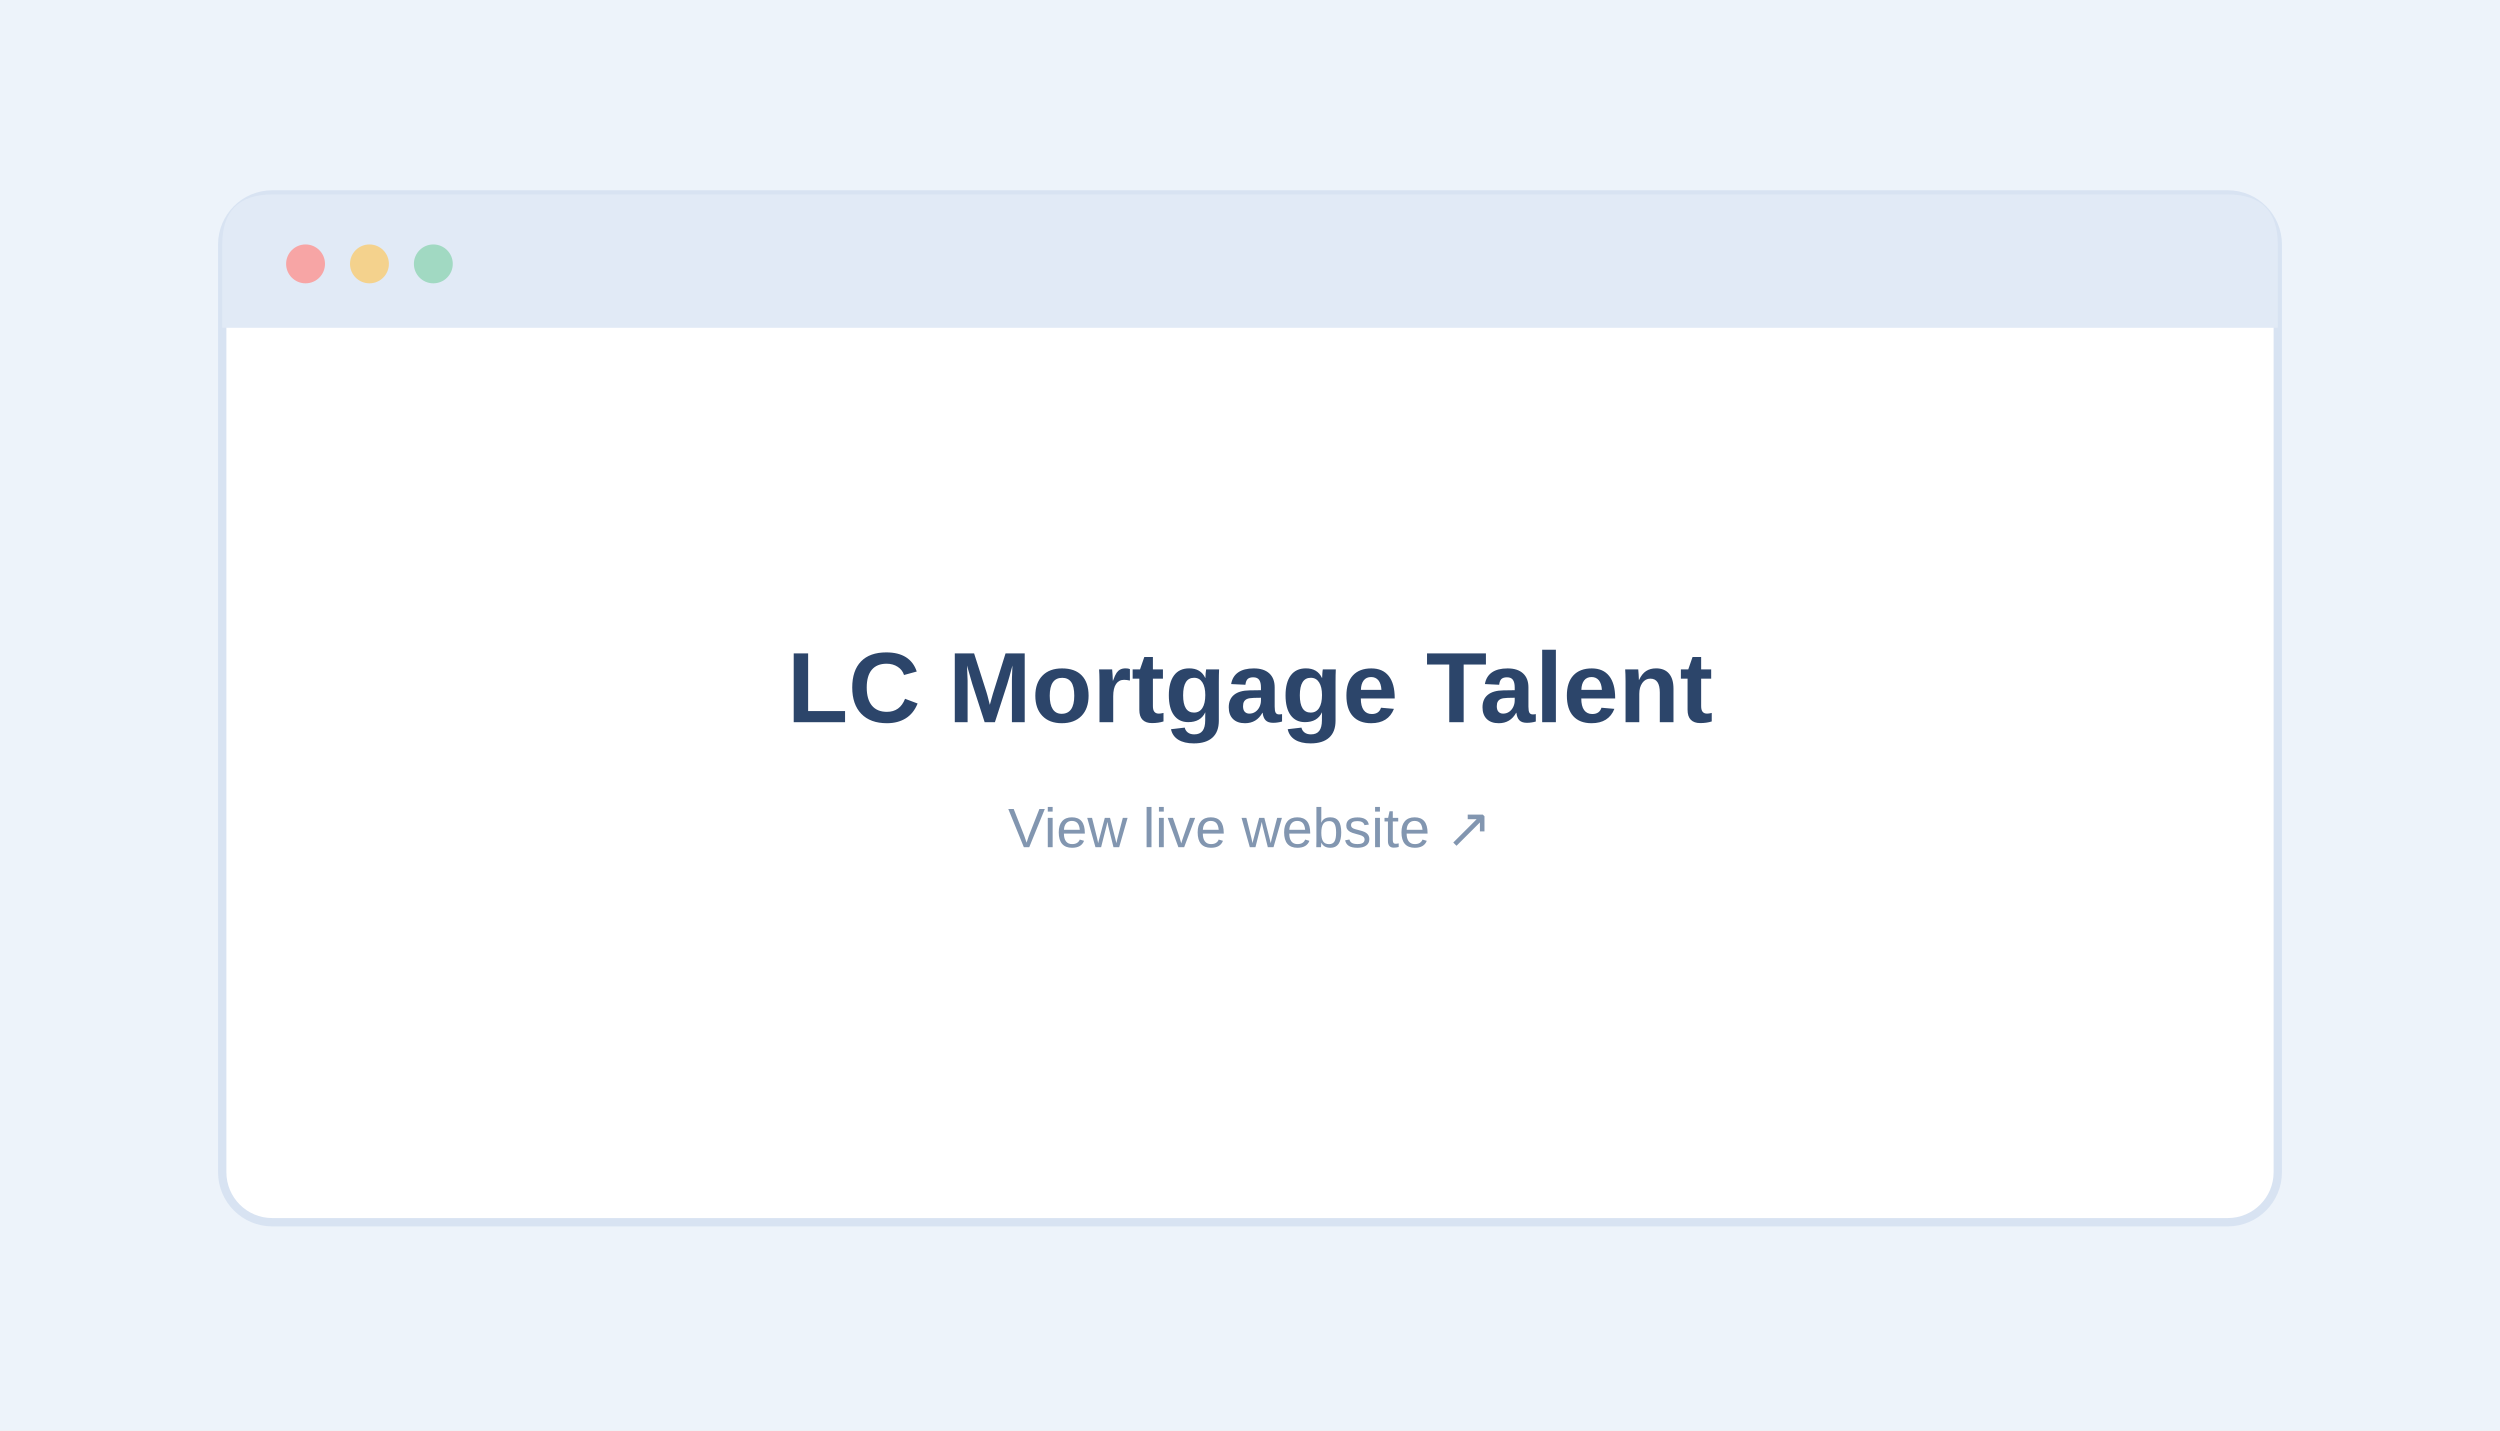
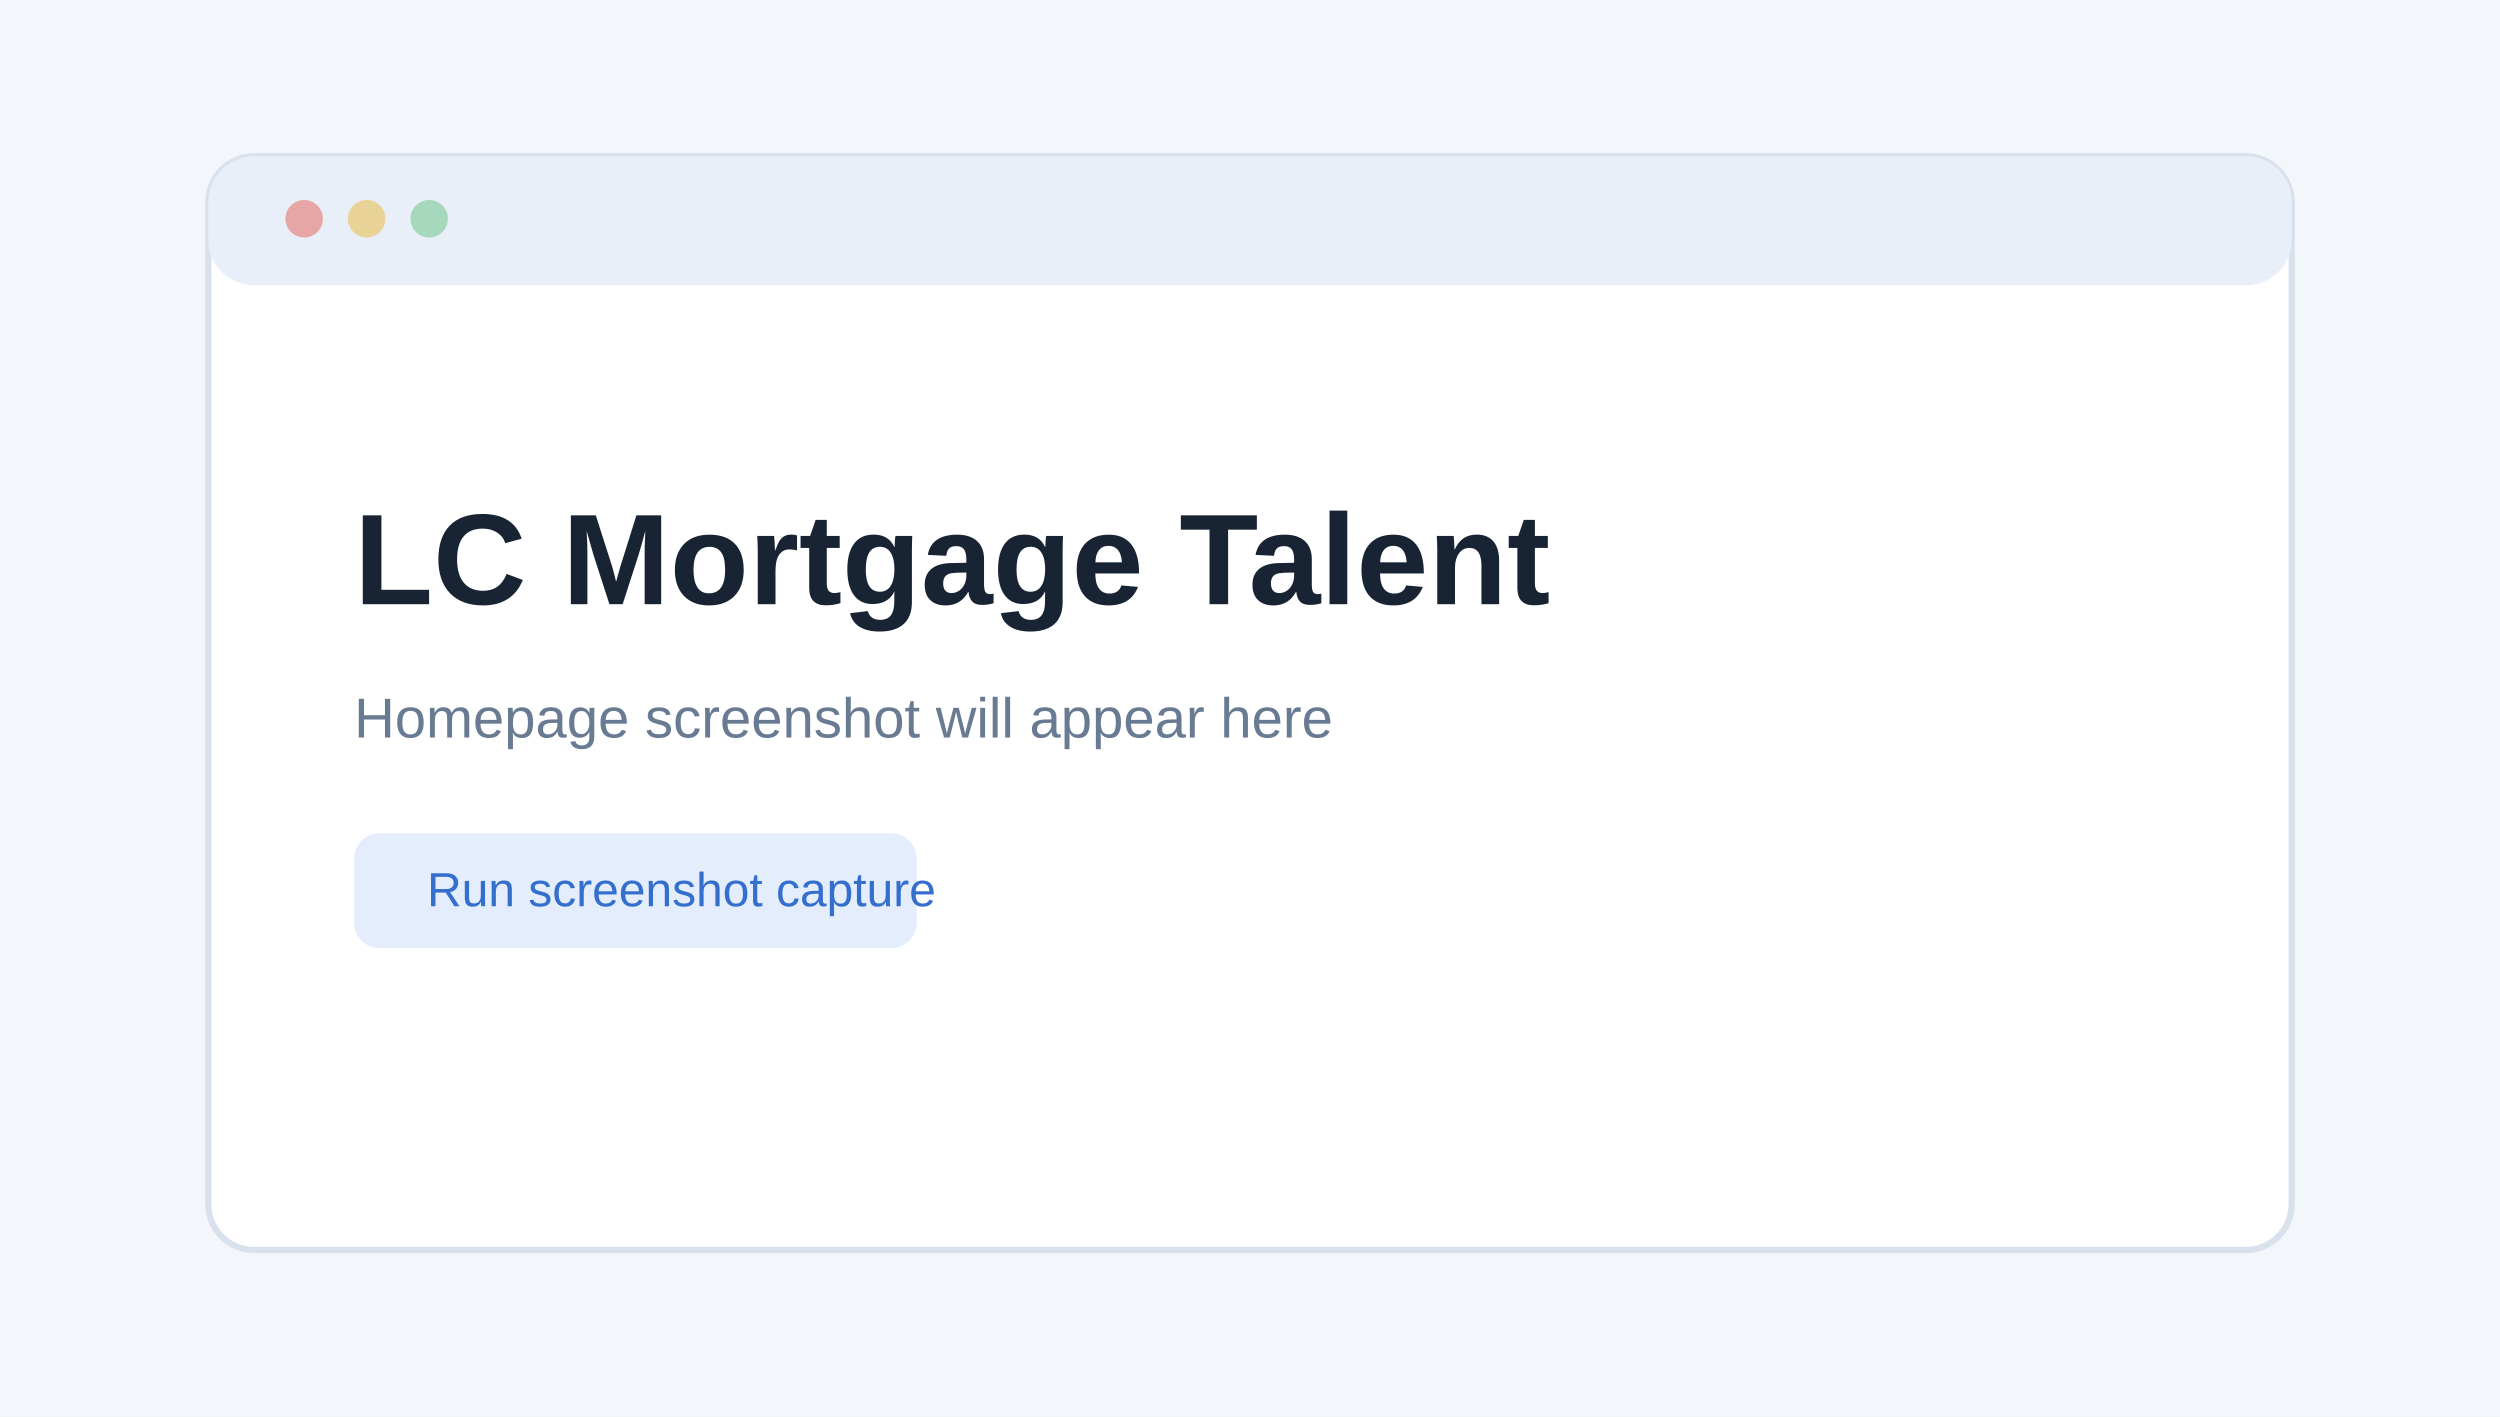
- <svg xmlns="http://www.w3.org/2000/svg" viewBox="0 0 900 515">
-   <rect width="900" height="515" fill="#edf3fa" />
-   <rect x="80" y="70" width="740" height="370" rx="18" fill="white" stroke="#d8e3f2" stroke-width="3" />
-   <path d="M80 88q0-18 18-18h704q18 0 18 18v30H80z" fill="#e1eaf6" />
-   <circle cx="110" cy="95" r="7" fill="#f7a5a5" />
-   <circle cx="133" cy="95" r="7" fill="#f4d28d" />
-   <circle cx="156" cy="95" r="7" fill="#a1d9c2" />
-   <text x="450" y="260" text-anchor="middle" font-family="Arial,sans-serif" font-weight="bold" font-size="36" fill="#2c456a">LC Mortgage Talent</text>
-   <text x="450" y="305" text-anchor="middle" font-family="Arial,sans-serif" font-size="20" fill="#8296b0">View live website ↗</text>
+ <svg xmlns="http://www.w3.org/2000/svg" width="1200" height="680" viewBox="0 0 1200 680">
+   <rect width="1200" height="680" fill="#f3f6fb" />
+   <rect x="100" y="75" width="1000" height="525" rx="22" fill="white" stroke="#d9e1ed" stroke-width="3" />
+   <rect x="100" y="75" width="1000" height="62" rx="22" fill="#e9eff8" />
+   <circle cx="146" cy="105" r="9" fill="#e6a6a6" />
+   <circle cx="176" cy="105" r="9" fill="#e9d397" />
+   <circle cx="206" cy="105" r="9" fill="#a5d8bc" />
+   <text x="170" y="290" font-family="Arial,sans-serif" font-weight="bold" font-size="62" fill="#182334">LC Mortgage Talent</text>
+   <text x="170" y="354" font-family="Arial,sans-serif" font-size="27" fill="#697b92">Homepage screenshot will appear here</text>
+   <rect x="170" y="400" width="270" height="55" rx="12" fill="#e4edfb" />
+   <text x="205" y="435" font-family="Arial,sans-serif" font-size="23" fill="#356fce">Run screenshot capture</text>
</svg>
